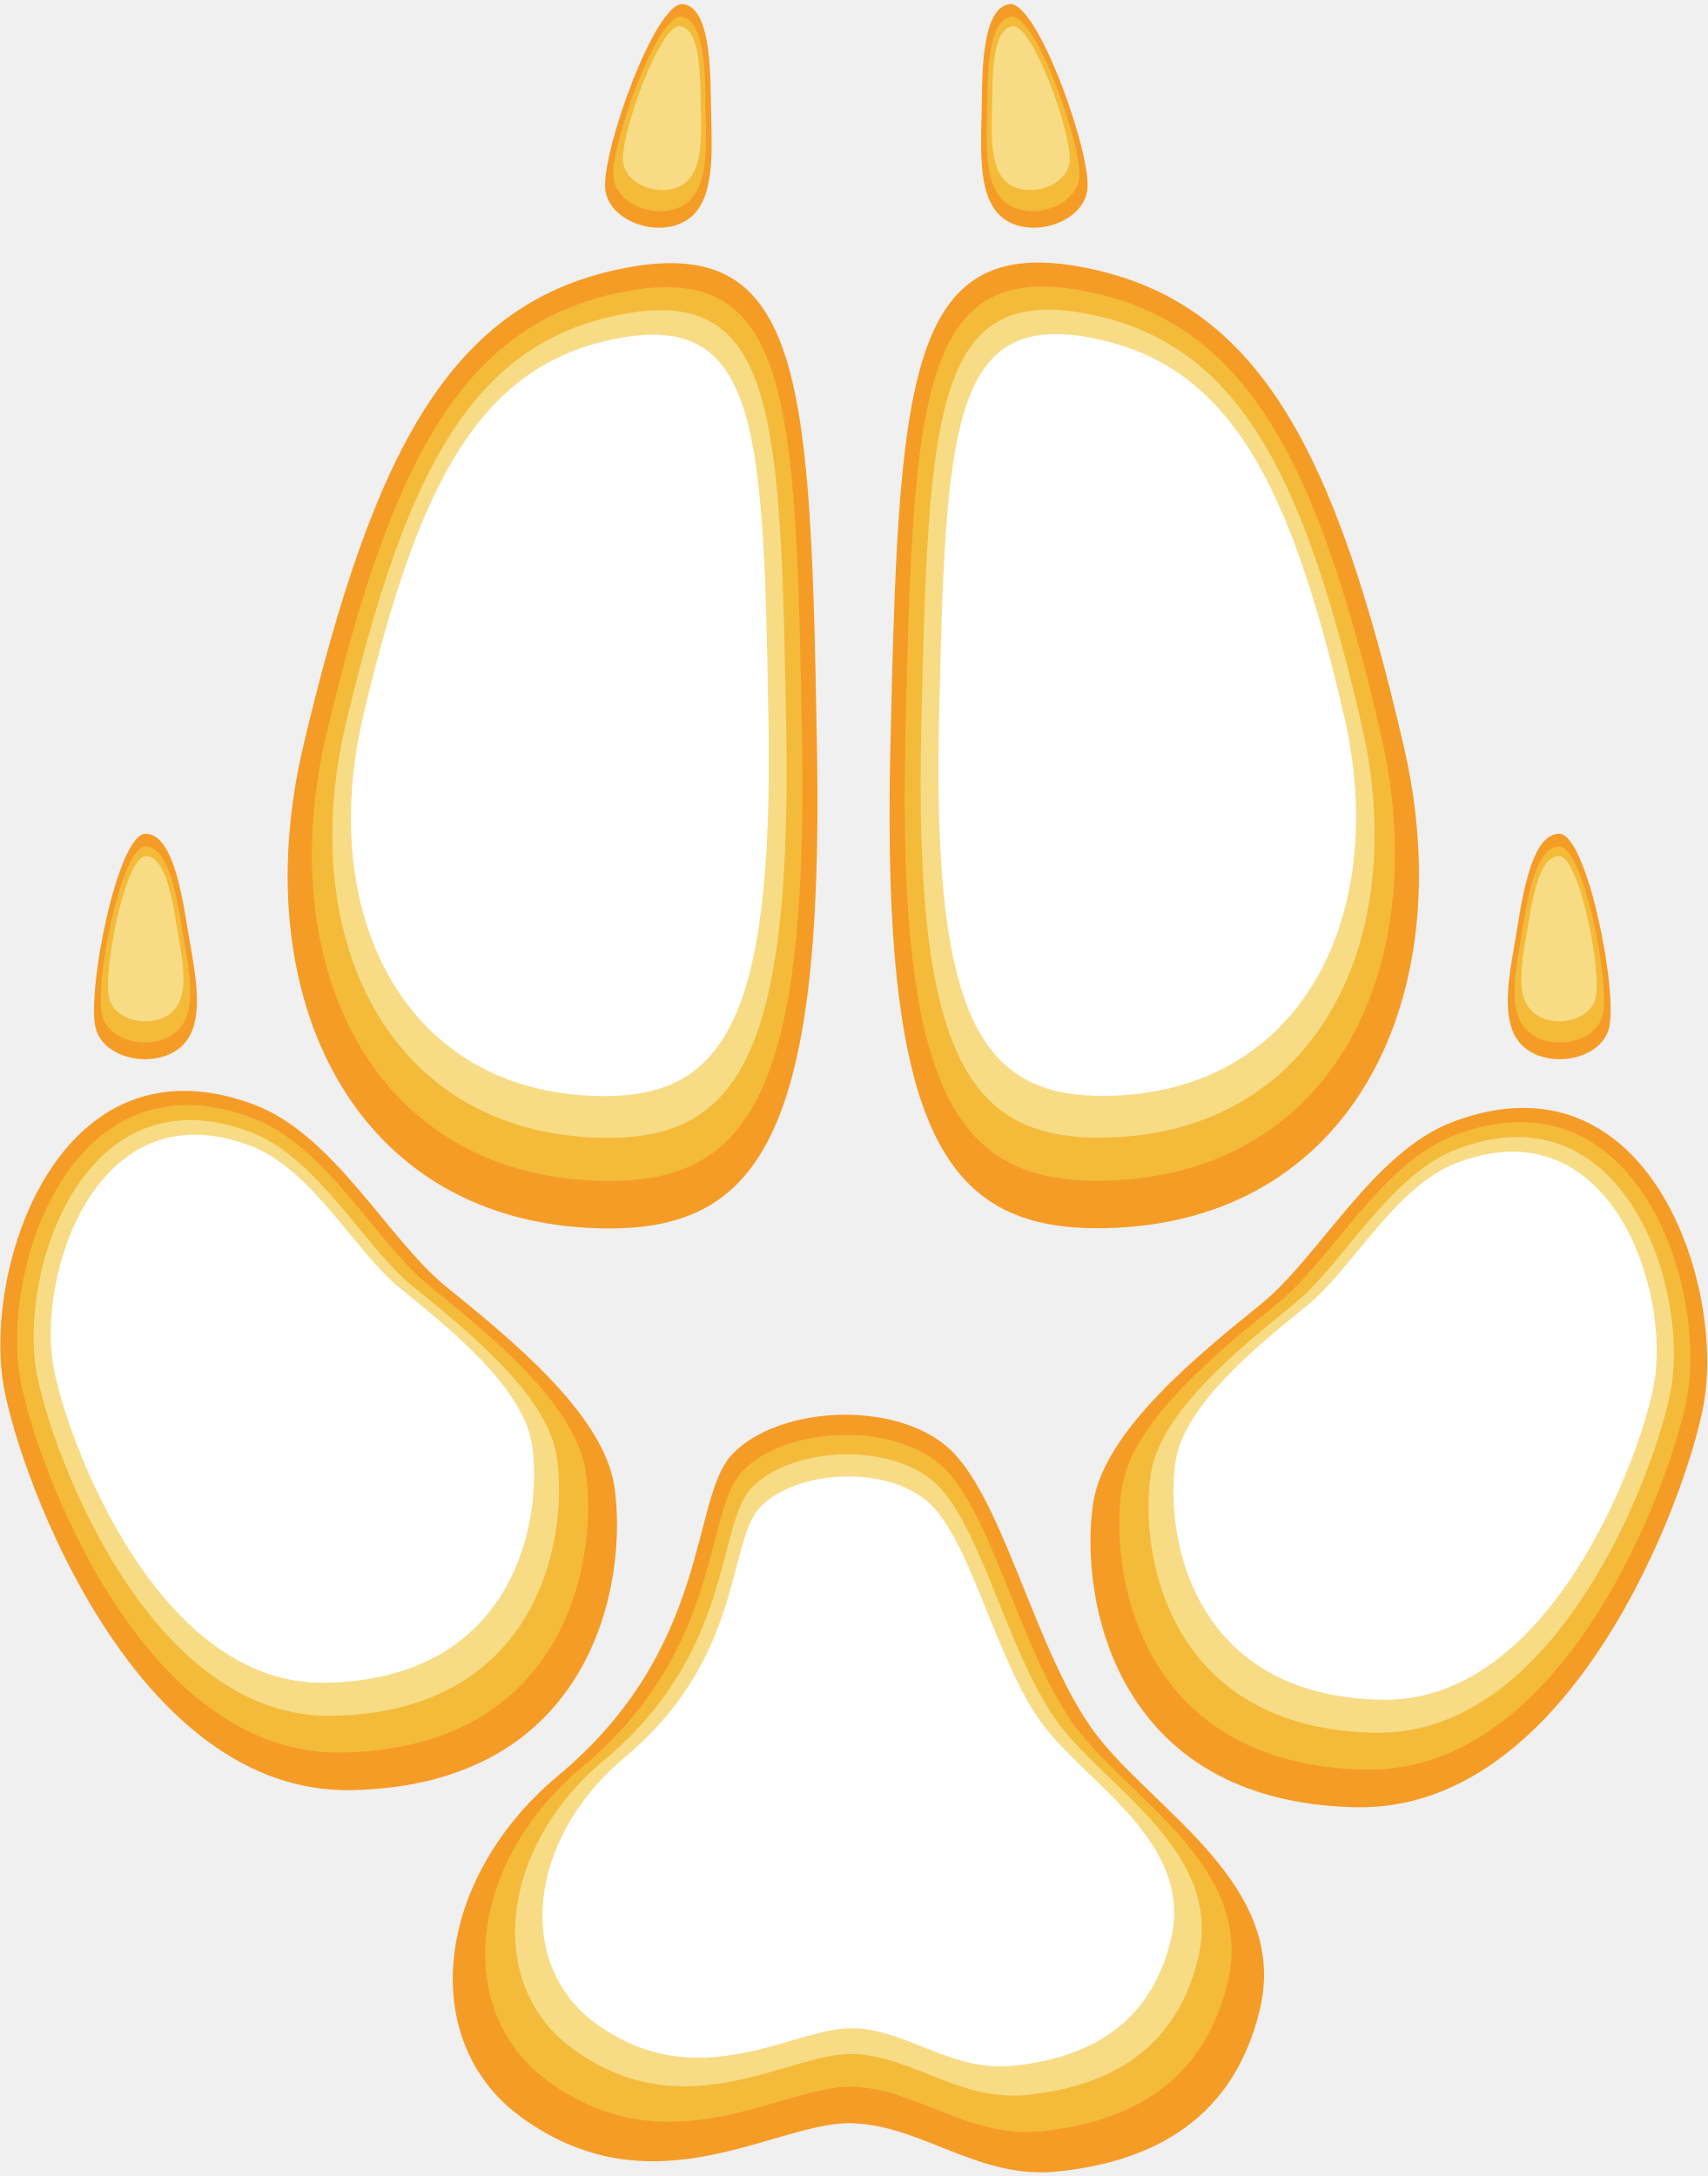
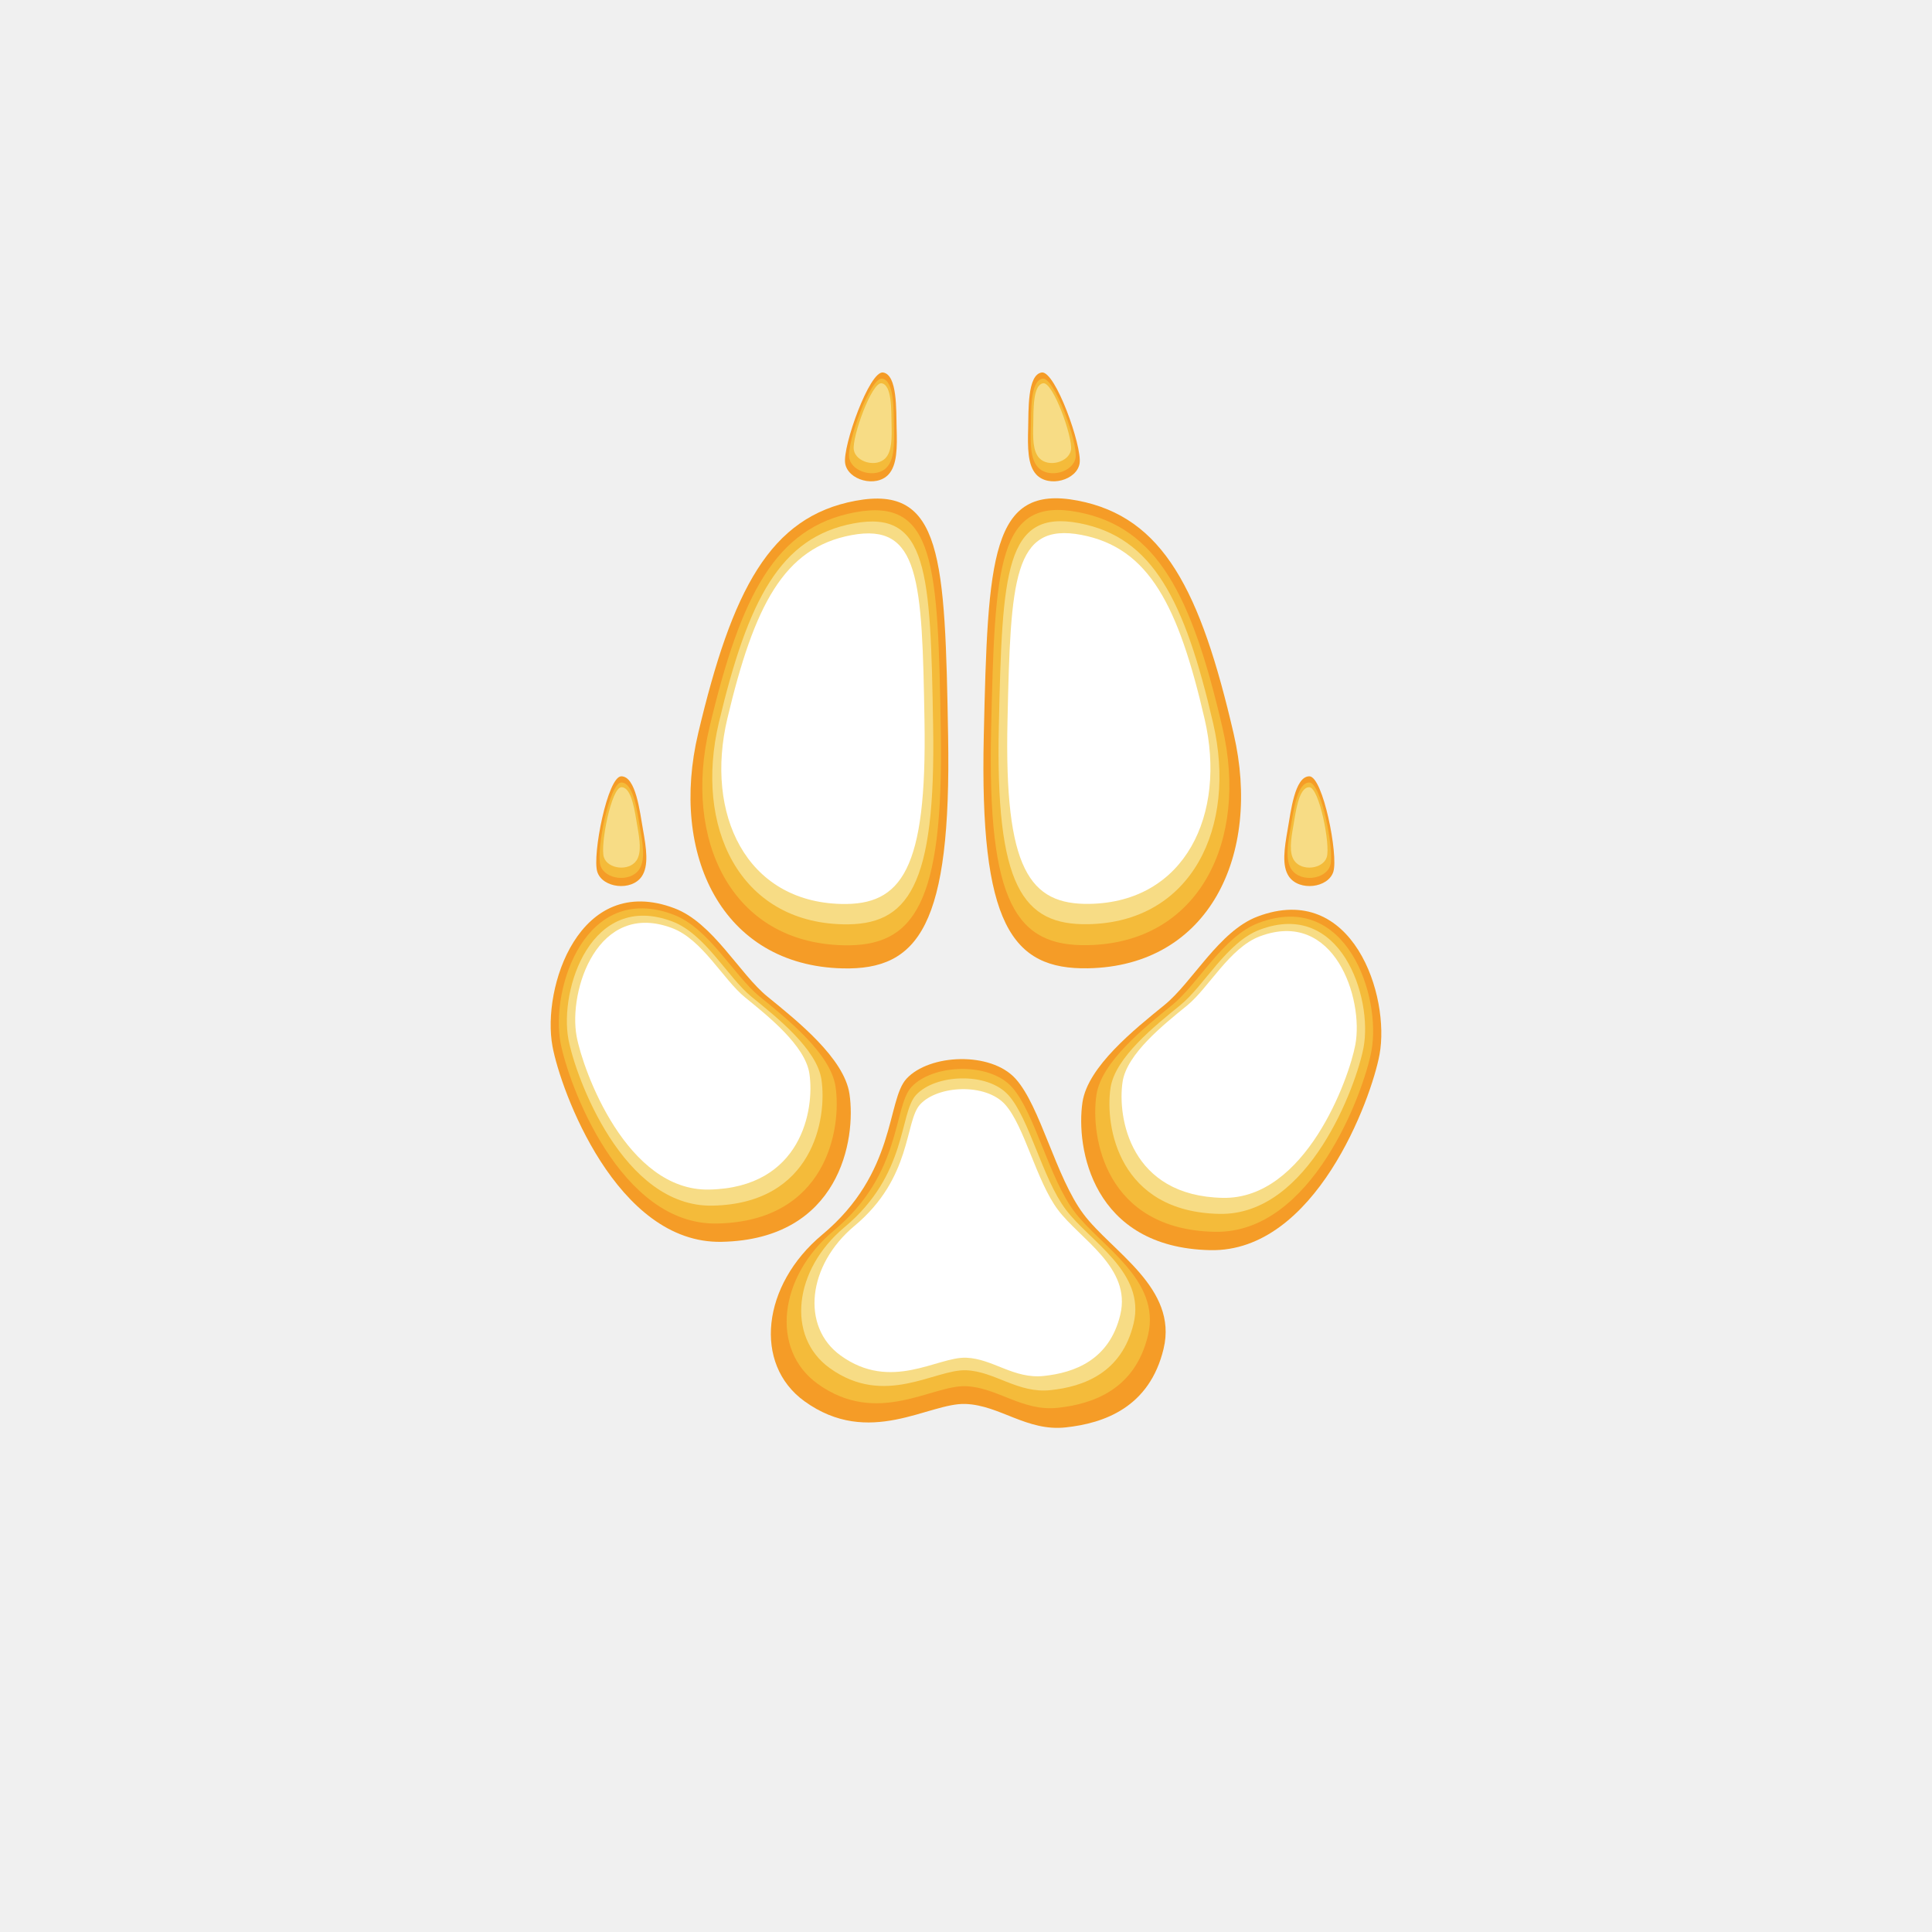
- <svg xmlns="http://www.w3.org/2000/svg" width="397" height="506" viewBox="0 0 397 506" fill="none">
-   <path d="M59.193 256.91C77.631 263.847 90.301 288.306 103.713 299.18C117.904 310.725 140.323 328.608 142.832 345.633C146.077 367.316 138.246 415.118 81.77 416.271C31.474 417.303 4.837 343.874 0.95 322.883C-4.256 294.868 13.728 239.755 59.193 256.91Z" fill="#F59C27" />
-   <path d="M145.76 62.236C187.151 54.52 188.492 89.32 189.956 174.777C191.513 264.964 176.039 286.518 139.566 285.638C81.792 284.268 56.842 231.109 70.564 173.263C86.796 104.831 104.708 69.873 145.76 62.236Z" fill="#F59C27" />
-   <path d="M145.515 67.745C183.841 60.592 185.088 92.81 186.466 171.957C187.901 255.438 173.58 275.42 139.796 274.591C86.335 273.329 63.209 224.121 75.936 170.53C90.957 107.167 107.52 74.819 145.515 67.745Z" fill="#F4BB3A" />
-   <path d="M144.875 73.038C180.36 66.426 181.535 96.25 182.79 169.535C184.131 246.822 170.856 265.318 139.582 264.575C90.064 263.4 68.669 217.841 80.43 168.23C94.362 109.562 109.707 79.586 144.875 73.038Z" fill="#F7DC85" />
-   <path d="M143.797 78.649C176.441 72.57 177.523 100.015 178.67 167.437C179.888 238.53 167.694 255.547 138.901 254.862C93.371 253.781 73.671 211.856 84.502 166.233C97.323 112.244 111.435 84.677 143.797 78.649Z" fill="white" />
-   <path d="M121.287 492.405C96.791 474.68 100.988 436.909 129.781 412.89C165.346 383.246 160.507 348.77 170.061 338.365C180.957 326.51 210.335 325.198 222.204 338.379C234.102 351.575 241.313 385.229 254.624 403.011C268.145 421.038 299.851 438.301 292.907 467.318C286.223 495.332 264.51 502.976 246.058 504.937C227.547 506.928 214.661 494.337 198.285 493.732C180.705 493.061 152.315 514.838 121.287 492.405Z" fill="#F59C27" />
-   <path d="M127.544 484.047C105.01 467.721 108.883 432.979 135.376 410.885C168.099 383.613 163.635 351.885 172.425 342.323C182.456 331.406 209.461 330.202 220.407 342.323C231.353 354.488 237.987 385.459 250.21 401.785C262.67 418.377 291.817 434.256 285.442 460.95C279.284 486.751 259.31 493.746 242.314 495.577C225.325 497.387 213.463 485.799 198.399 485.244C182.196 484.653 156.093 504.67 127.544 484.047Z" fill="#F4BB3A" />
-   <path d="M133.3 476.526C112.583 461.52 116.138 429.539 140.511 409.241C170.624 384.118 166.528 354.957 174.605 346.152C183.827 336.086 208.698 334.99 218.743 346.167C228.802 357.322 234.917 385.805 246.159 400.84C257.603 416.12 284.449 430.736 278.572 455.297C272.904 479.021 254.545 485.46 238.912 487.126C223.25 488.806 212.361 478.163 198.502 477.629C183.589 477.096 159.577 495.534 133.3 476.526Z" fill="#F7DC85" />
-   <path d="M138.593 470.577C119.52 456.797 122.794 427.37 145.212 408.672C172.902 385.589 169.131 358.75 176.58 350.638C185.06 341.422 207.94 340.37 217.185 350.667C226.422 360.914 232.068 387.147 242.416 400.963C252.944 415.032 277.627 428.473 272.219 451.079C267.005 472.885 250.103 478.812 235.724 480.348C221.331 481.92 211.315 472.099 198.566 471.638C184.858 471.111 162.75 488.057 138.593 470.577Z" fill="white" />
-   <path d="M58.718 259.96C75.8 266.399 87.518 289.035 99.935 299.108C113.081 309.795 133.841 326.351 136.17 342.136C139.17 362.233 131.923 406.472 79.629 407.525C33.068 408.484 8.414 340.506 4.78 321.08C-0.03 295.121 16.627 244.103 58.718 259.96Z" fill="#F4BB3A" />
-   <path d="M58.197 263.228C73.888 269.141 84.682 289.959 96.09 299.254C108.197 309.053 127.306 324.275 129.448 338.791C132.181 357.28 125.525 398 77.435 398.988C34.588 399.861 11.874 337.313 8.549 319.444C4.151 295.554 19.474 248.611 58.197 263.228Z" fill="#F7DC85" />
-   <path d="M58.133 266.4C72.584 271.837 82.506 291.011 92.998 299.527C104.139 308.591 121.697 322.573 123.695 335.935C126.218 352.931 120.082 390.399 75.828 391.308C36.421 392.115 15.545 334.558 12.48 318.124C8.421 296.159 22.518 252.959 58.133 266.4Z" fill="white" />
-   <path d="M22.337 239.453C19.885 231.578 27.291 193.793 33.853 193.872C40.797 193.944 42.679 210.825 44.164 219.197C45.765 228.175 47.063 236.647 43.58 241.731C38.67 248.913 24.745 247.255 22.337 239.453Z" fill="#F59C27" />
-   <path d="M23.843 236.453C21.709 229.639 28.127 196.793 33.852 196.844C39.88 196.887 41.524 211.569 42.808 218.844C44.193 226.661 45.346 234.031 42.318 238.429C38.02 244.688 25.942 243.246 23.843 236.453Z" fill="#F4BB3A" />
-   <path d="M25.482 232.464C23.679 226.717 29.095 199.035 33.897 199.085C39.003 199.121 40.373 211.488 41.469 217.624C42.644 224.201 43.582 230.431 41.043 234.13C37.445 239.401 27.249 238.19 25.482 232.464Z" fill="#F7DC85" />
-   <path d="M374 239.453C376.444 231.578 369.046 193.793 362.498 193.872C355.532 193.944 353.665 210.825 352.186 219.197C350.6 228.175 349.273 236.647 352.756 241.731C357.674 248.913 371.584 247.255 374 239.453Z" fill="#F59C27" />
-   <path d="M372.515 236.453C374.621 229.639 368.203 196.793 362.499 196.844C356.442 196.887 354.812 211.569 353.521 218.844C352.137 226.661 350.997 234.031 354.04 238.429C358.324 244.688 370.395 243.246 372.515 236.453Z" fill="#F4BB3A" />
-   <path d="M370.864 232.464C372.666 226.717 367.251 199.035 362.441 199.085C357.336 199.121 355.966 211.488 354.87 217.624C353.709 224.201 352.764 230.431 355.31 234.13C358.901 239.401 369.09 238.19 370.864 232.464Z" fill="#F7DC85" />
-   <path d="M140.764 44.325C139.509 36.183 152.438 -0.095 158.906 0.958C165.778 2.047 165.122 19.029 165.36 27.545C165.634 36.652 165.663 45.219 161.445 49.718C155.503 56.086 142.011 52.415 140.764 44.325Z" fill="#F59C27" />
-   <path d="M142.681 41.599C141.599 34.539 152.834 2.998 158.466 3.9C164.436 4.844 163.874 19.598 164.076 26.975C164.285 34.914 164.314 42.363 160.665 46.264C155.502 51.831 143.748 48.615 142.681 41.599Z" fill="#F4BB3A" />
-   <path d="M144.895 37.877C143.979 31.928 153.44 5.356 158.192 6.106C163.218 6.921 162.764 19.352 162.93 25.597C163.096 32.26 163.124 38.533 160.06 41.843C155.69 46.502 145.818 43.812 144.895 37.877Z" fill="#F7DC85" />
-   <path d="M252.785 44.325C254.018 36.183 241.117 -0.095 234.649 0.958C227.77 2.047 228.426 19.029 228.195 27.545C227.943 36.652 227.893 45.219 232.097 49.718C238.053 56.086 251.537 52.415 252.785 44.325Z" fill="#F59C27" />
-   <path d="M250.875 41.599C251.942 34.539 240.714 2.998 235.097 3.9C229.119 4.844 229.674 19.598 229.487 26.975C229.278 34.914 229.242 42.363 232.905 46.264C238.054 51.831 249.778 48.615 250.875 41.599Z" fill="#F4BB3A" />
-   <path d="M248.659 37.877C249.568 31.928 240.092 5.356 235.355 6.106C230.314 6.921 230.783 19.352 230.639 25.597C230.451 32.26 230.423 38.533 233.509 41.843C237.843 46.502 247.729 43.812 248.659 37.877Z" fill="#F7DC85" />
-   <path d="M251.833 62.151C210.478 54.226 208.942 89.011 206.995 174.468C204.954 264.627 220.314 286.274 256.816 285.596C314.568 284.529 339.799 231.521 326.387 173.596C310.523 105.056 292.813 70.004 251.833 62.151Z" fill="#F59C27" />
-   <path d="M252.021 67.652C213.717 60.297 212.31 92.53 210.501 171.649C208.626 255.137 222.831 275.176 256.629 274.541C310.098 273.539 333.483 224.476 321.066 170.827C306.384 107.385 289.951 74.921 252.021 67.652Z" fill="#F4BB3A" />
-   <path d="M252.646 72.944C217.176 66.159 215.849 95.976 214.198 169.246C212.453 246.548 225.613 265.094 256.886 264.525C306.418 263.609 328.073 218.158 316.564 168.482C302.964 109.749 287.778 79.687 252.646 72.944Z" fill="#F7DC85" />
-   <path d="M253.679 78.547C221.064 72.317 219.817 99.748 218.331 167.17C216.716 238.248 228.816 255.338 257.602 254.819C303.161 253.975 323.099 212.166 312.492 166.463C299.981 112.424 286.006 84.749 253.679 78.547Z" fill="white" />
-   <path d="M337.801 260.862C319.355 267.828 306.7 292.259 293.295 303.147C279.104 314.678 256.685 332.546 254.147 349.593C250.938 371.284 258.754 419.078 315.216 420.253C365.505 421.262 392.164 347.841 396.051 326.857C401.257 298.828 383.266 243.729 337.801 260.862Z" fill="#F59C27" />
-   <path d="M338.269 263.934C321.208 270.359 309.469 293.008 297.073 303.082C283.935 313.754 263.146 330.296 260.817 346.095C257.831 366.178 265.071 410.438 317.357 411.491C363.933 412.443 388.609 344.473 392.2 325.039C397.017 299.073 380.367 248.048 338.269 263.934Z" fill="#F4BB3A" />
-   <path d="M338.819 267.172C323.1 273.085 312.312 293.917 300.904 303.191C288.812 313.019 269.71 328.234 267.546 342.757C264.806 361.232 271.462 401.952 319.559 402.925C362.414 403.798 385.092 341.264 388.438 323.388C392.873 299.506 377.513 252.563 338.819 267.172Z" fill="#F7DC85" />
-   <path d="M338.848 270.345C324.411 275.796 314.482 294.963 303.983 303.501C292.842 312.543 275.283 326.547 273.3 339.895C270.777 356.891 276.913 394.366 321.152 395.267C360.582 396.082 381.45 338.524 384.507 322.098C388.589 300.112 374.477 256.933 338.848 270.345Z" fill="white" />
+ <svg xmlns="http://www.w3.org/2000/svg" version="1.1" x="0px" y="0px" width="128px" height="128px" viewBox="0 0 128 128" enable-background="new 0 0 128 128" xml:space="preserve">
+   <g id="Calque_1">
+     <g>
+       <path fill="#F59C27" d="M44.681,60.174c2.557,0.962,4.314,4.354,6.174,5.862c1.968,1.601,5.077,4.081,5.425,6.442    c0.45,3.007-0.636,9.636-8.468,9.796c-6.975,0.143-10.669-10.04-11.208-12.951C35.882,65.438,38.376,57.795,44.681,60.174z" />
+       <path fill="#F59C27" d="M56.686,33.177c5.74-1.07,5.926,3.756,6.129,15.607c0.216,12.507-1.93,15.496-6.988,15.374    c-8.012-0.19-11.472-7.562-9.569-15.584C48.509,39.084,50.993,34.236,56.686,33.177z" />
+       <path fill="#F4BB3A" d="M56.652,33.941c5.315-0.992,5.488,3.476,5.679,14.452c0.199,11.577-1.787,14.348-6.472,14.233    c-7.414-0.175-10.621-6.999-8.856-14.431C49.086,39.408,51.383,34.922,56.652,33.941z" />
+       <path fill="#F7DC85" d="M56.563,34.675c4.921-0.917,5.084,3.219,5.258,13.382c0.186,10.718-1.655,13.283-5.992,13.18    c-6.867-0.163-9.834-6.481-8.203-13.361C49.558,39.74,51.686,35.583,56.563,34.675z" />
+       <path fill="#FFFFFF" d="M56.414,35.453c4.527-0.843,4.677,2.963,4.836,12.313c0.169,9.859-1.522,12.219-5.515,12.124    c-6.314-0.15-9.046-5.964-7.544-12.291C49.969,40.112,51.926,36.289,56.414,35.453z" />
+       <path fill="#F59C27" d="M53.292,92.832c-3.397-2.458-2.815-7.696,1.178-11.027c4.932-4.111,4.261-8.892,5.586-10.335    c1.511-1.644,5.585-1.826,7.231,0.002c1.65,1.83,2.65,6.497,4.496,8.963c1.875,2.5,6.272,4.894,5.309,8.918    c-0.927,3.885-3.938,4.945-6.497,5.217c-2.567,0.276-4.354-1.47-6.625-1.554C61.532,92.923,57.595,95.943,53.292,92.832z" />
+       <path fill="#F4BB3A" d="M54.16,91.673c-3.125-2.264-2.588-7.082,1.086-10.146c4.538-3.782,3.919-8.182,5.138-9.508    c1.391-1.514,5.136-1.681,6.654,0c1.518,1.687,2.438,5.982,4.133,8.246c1.728,2.301,5.77,4.503,4.886,8.205    c-0.854,3.578-3.624,4.548-5.981,4.802c-2.356,0.251-4.001-1.356-6.09-1.433C61.739,91.757,58.119,94.533,54.16,91.673z" />
+       <path fill="#F7DC85" d="M54.958,90.63c-2.873-2.081-2.38-6.516,1-9.331c4.176-3.484,3.608-7.528,4.728-8.749    c1.279-1.396,4.728-1.548,6.121,0.002c1.395,1.547,2.243,5.497,3.802,7.582c1.587,2.119,5.31,4.146,4.495,7.552    c-0.786,3.29-3.332,4.183-5.5,4.414c-2.172,0.233-3.682-1.243-5.604-1.317C61.932,90.709,58.602,93.266,54.958,90.63z" />
+       <path fill="#FFFFFF" d="M55.692,89.805c-2.645-1.911-2.191-5.992,0.918-8.585c3.84-3.201,3.317-6.923,4.35-8.048    c1.176-1.278,4.349-1.424,5.631,0.004c1.281,1.421,2.064,5.059,3.499,6.975c1.46,1.951,4.883,3.815,4.133,6.95    c-0.723,3.024-3.067,3.846-5.061,4.059c-1.996,0.218-3.385-1.144-5.153-1.208C62.108,89.879,59.042,92.229,55.692,89.805z" />
+       <path fill="#F4BB3A" d="M44.615,60.597c2.369,0.893,3.994,4.032,5.716,5.429c1.823,1.482,4.702,3.778,5.025,5.967    c0.416,2.787-0.589,8.922-7.841,9.068c-6.457,0.133-9.876-9.294-10.38-11.988C36.468,65.473,38.778,58.398,44.615,60.597z" />
+       <path fill="#F7DC85" d="M44.543,61.05c2.176,0.82,3.673,3.707,5.255,4.996c1.679,1.359,4.329,3.47,4.626,5.483    c0.379,2.564-0.544,8.211-7.213,8.348c-5.942,0.121-9.092-8.553-9.553-11.031C37.048,65.533,39.173,59.023,44.543,61.05z" />
+       <path fill="#FFFFFF" d="M44.534,61.49c2.004,0.754,3.38,3.413,4.835,4.594c1.545,1.257,3.98,3.196,4.257,5.049    c0.35,2.357-0.501,7.553-6.638,7.679c-5.465,0.112-8.36-7.87-8.785-10.149C37.64,65.617,39.595,59.626,44.534,61.49z" />
+       <path fill="#F59C27" d="M53.796,61.532" />
+       <path fill="#F59C27" d="M39.57,57.753c-0.34-1.092,0.687-6.332,1.597-6.321c0.963,0.01,1.224,2.351,1.43,3.512    c0.222,1.245,0.402,2.42-0.081,3.125C41.835,59.065,39.904,58.835,39.57,57.753z" />
+       <path fill="#F4BB3A" d="M39.779,57.337c-0.296-0.945,0.594-5.5,1.388-5.493c0.836,0.006,1.064,2.042,1.242,3.051    c0.192,1.084,0.352,2.106-0.068,2.716C41.745,58.479,40.07,58.279,39.779,57.337z" />
+       <path fill="#F7DC85" d="M40.006,56.784c-0.25-0.797,0.501-4.636,1.167-4.629c0.708,0.005,0.898,1.72,1.05,2.571    c0.163,0.912,0.293,1.776-0.059,2.289C41.665,57.746,40.251,57.578,40.006,56.784z" />
+       <path fill="#F59C27" d="M88.338,57.753c0.339-1.092-0.687-6.332-1.595-6.321c-0.966,0.01-1.225,2.351-1.43,3.512    c-0.22,1.245-0.404,2.42,0.079,3.125C86.074,59.065,88.003,58.835,88.338,57.753z" />
+       <path fill="#F4BB3A" d="M88.132,57.337c0.292-0.945-0.598-5.5-1.389-5.493c-0.84,0.006-1.066,2.042-1.245,3.051    c-0.192,1.084-0.35,2.106,0.072,2.716C86.164,58.479,87.838,58.279,88.132,57.337z" />
+       <path fill="#F7DC85" d="M87.903,56.784c0.25-0.797-0.501-4.636-1.168-4.629c-0.708,0.005-0.898,1.72-1.05,2.571    c-0.161,0.912-0.292,1.776,0.061,2.289C86.244,57.746,87.657,57.578,87.903,56.784z" />
+       <path fill="#F59C27" d="M55.993,30.693c-0.174-1.129,1.619-6.16,2.516-6.014c0.953,0.151,0.862,2.506,0.895,3.687    c0.038,1.263,0.042,2.451-0.543,3.075C58.037,32.324,56.166,31.815,55.993,30.693z" />
+       <path fill="#F4BB3A" d="M56.259,30.315c-0.15-0.979,1.408-5.353,2.189-5.228c0.828,0.131,0.75,2.177,0.778,3.2    c0.029,1.101,0.033,2.134-0.473,2.675C58.037,31.734,56.407,31.288,56.259,30.315z" />
+       <path fill="#F7DC85" d="M56.566,29.799c-0.127-0.825,1.185-4.51,1.844-4.406c0.697,0.113,0.634,1.837,0.657,2.703    c0.023,0.924,0.027,1.794-0.398,2.253C58.063,30.995,56.694,30.622,56.566,29.799z" />
+       <path fill="#F59C27" d="M71.528,30.693c0.171-1.129-1.618-6.16-2.515-6.014c-0.954,0.151-0.863,2.506-0.895,3.687    c-0.035,1.263-0.042,2.451,0.541,3.075C69.485,32.324,71.355,31.815,71.528,30.693z" />
+       <path fill="#F4BB3A" d="M71.263,30.315c0.148-0.979-1.409-5.353-2.188-5.228c-0.829,0.131-0.752,2.177-0.778,3.2    c-0.029,1.101-0.034,2.134,0.474,2.675C69.485,31.734,71.111,31.288,71.263,30.315z" />
+       <path fill="#F7DC85" d="M70.956,29.799c0.126-0.825-1.188-4.51-1.845-4.406c-0.699,0.113-0.634,1.837-0.654,2.703    c-0.026,0.924-0.03,1.794,0.398,2.253C69.456,30.995,70.827,30.622,70.956,29.799z" />
+       <path fill="#F59C27" d="M71.396,33.165c-5.735-1.099-5.948,3.725-6.218,15.576c-0.283,12.503,1.847,15.505,6.909,15.411    c8.009-0.148,11.508-7.499,9.648-15.532C79.535,39.115,77.079,34.254,71.396,33.165z" />
+       <path fill="#F4BB3A" d="M71.422,33.928c-5.312-1.02-5.507,3.45-5.758,14.422c-0.26,11.578,1.71,14.357,6.397,14.269    c7.415-0.139,10.658-6.943,8.936-14.383C78.961,39.438,76.682,34.936,71.422,33.928z" />
+       <path fill="#F7DC85" d="M71.509,34.662c-4.919-0.941-5.103,3.194-5.332,13.355c-0.242,10.72,1.583,13.292,5.92,13.213    c6.869-0.127,9.872-6.43,8.276-13.319C78.487,39.766,76.381,35.597,71.509,34.662z" />
+       <path fill="#FFFFFF" d="M71.652,35.439c-4.523-0.864-4.696,2.94-4.902,12.29c-0.224,9.857,1.454,12.227,5.446,12.155    c6.318-0.117,9.083-5.915,7.612-12.253C78.073,40.137,76.135,36.299,71.652,35.439z" />
+       <path fill="#F59C27" d="M83.318,60.722c-2.558,0.966-4.313,4.354-6.172,5.864c-1.968,1.599-5.077,4.077-5.429,6.441    c-0.445,3.008,0.639,9.636,8.469,9.799c6.974,0.14,10.671-10.042,11.21-12.952C92.118,65.987,89.623,58.346,83.318,60.722z" />
+       <path fill="#F4BB3A" d="M83.383,61.148c-2.366,0.891-3.994,4.032-5.713,5.429c-1.822,1.48-4.705,3.774-5.028,5.965    c-0.414,2.785,0.59,8.923,7.841,9.069c6.459,0.132,9.881-9.294,10.379-11.989C91.53,66.021,89.221,58.945,83.383,61.148z" />
+       <path fill="#F7DC85" d="M83.459,61.597c-2.18,0.82-3.676,3.709-5.258,4.995c-1.677,1.363-4.326,3.473-4.626,5.487    c-0.38,2.562,0.543,8.209,7.213,8.344c5.943,0.121,9.088-8.551,9.552-11.03C90.955,66.081,88.825,59.571,83.459,61.597z" />
+       <path fill="#FFFFFF" d="M83.463,62.037c-2.002,0.756-3.379,3.414-4.835,4.598c-1.545,1.254-3.98,3.196-4.255,5.047    c-0.35,2.357,0.501,7.554,6.636,7.679c5.468,0.113,8.362-7.869,8.786-10.147C90.361,66.165,88.404,60.177,83.463,62.037z" />
+     </g>
+   </g>
+   <g id="Calque_2">
+ </g>
</svg>
